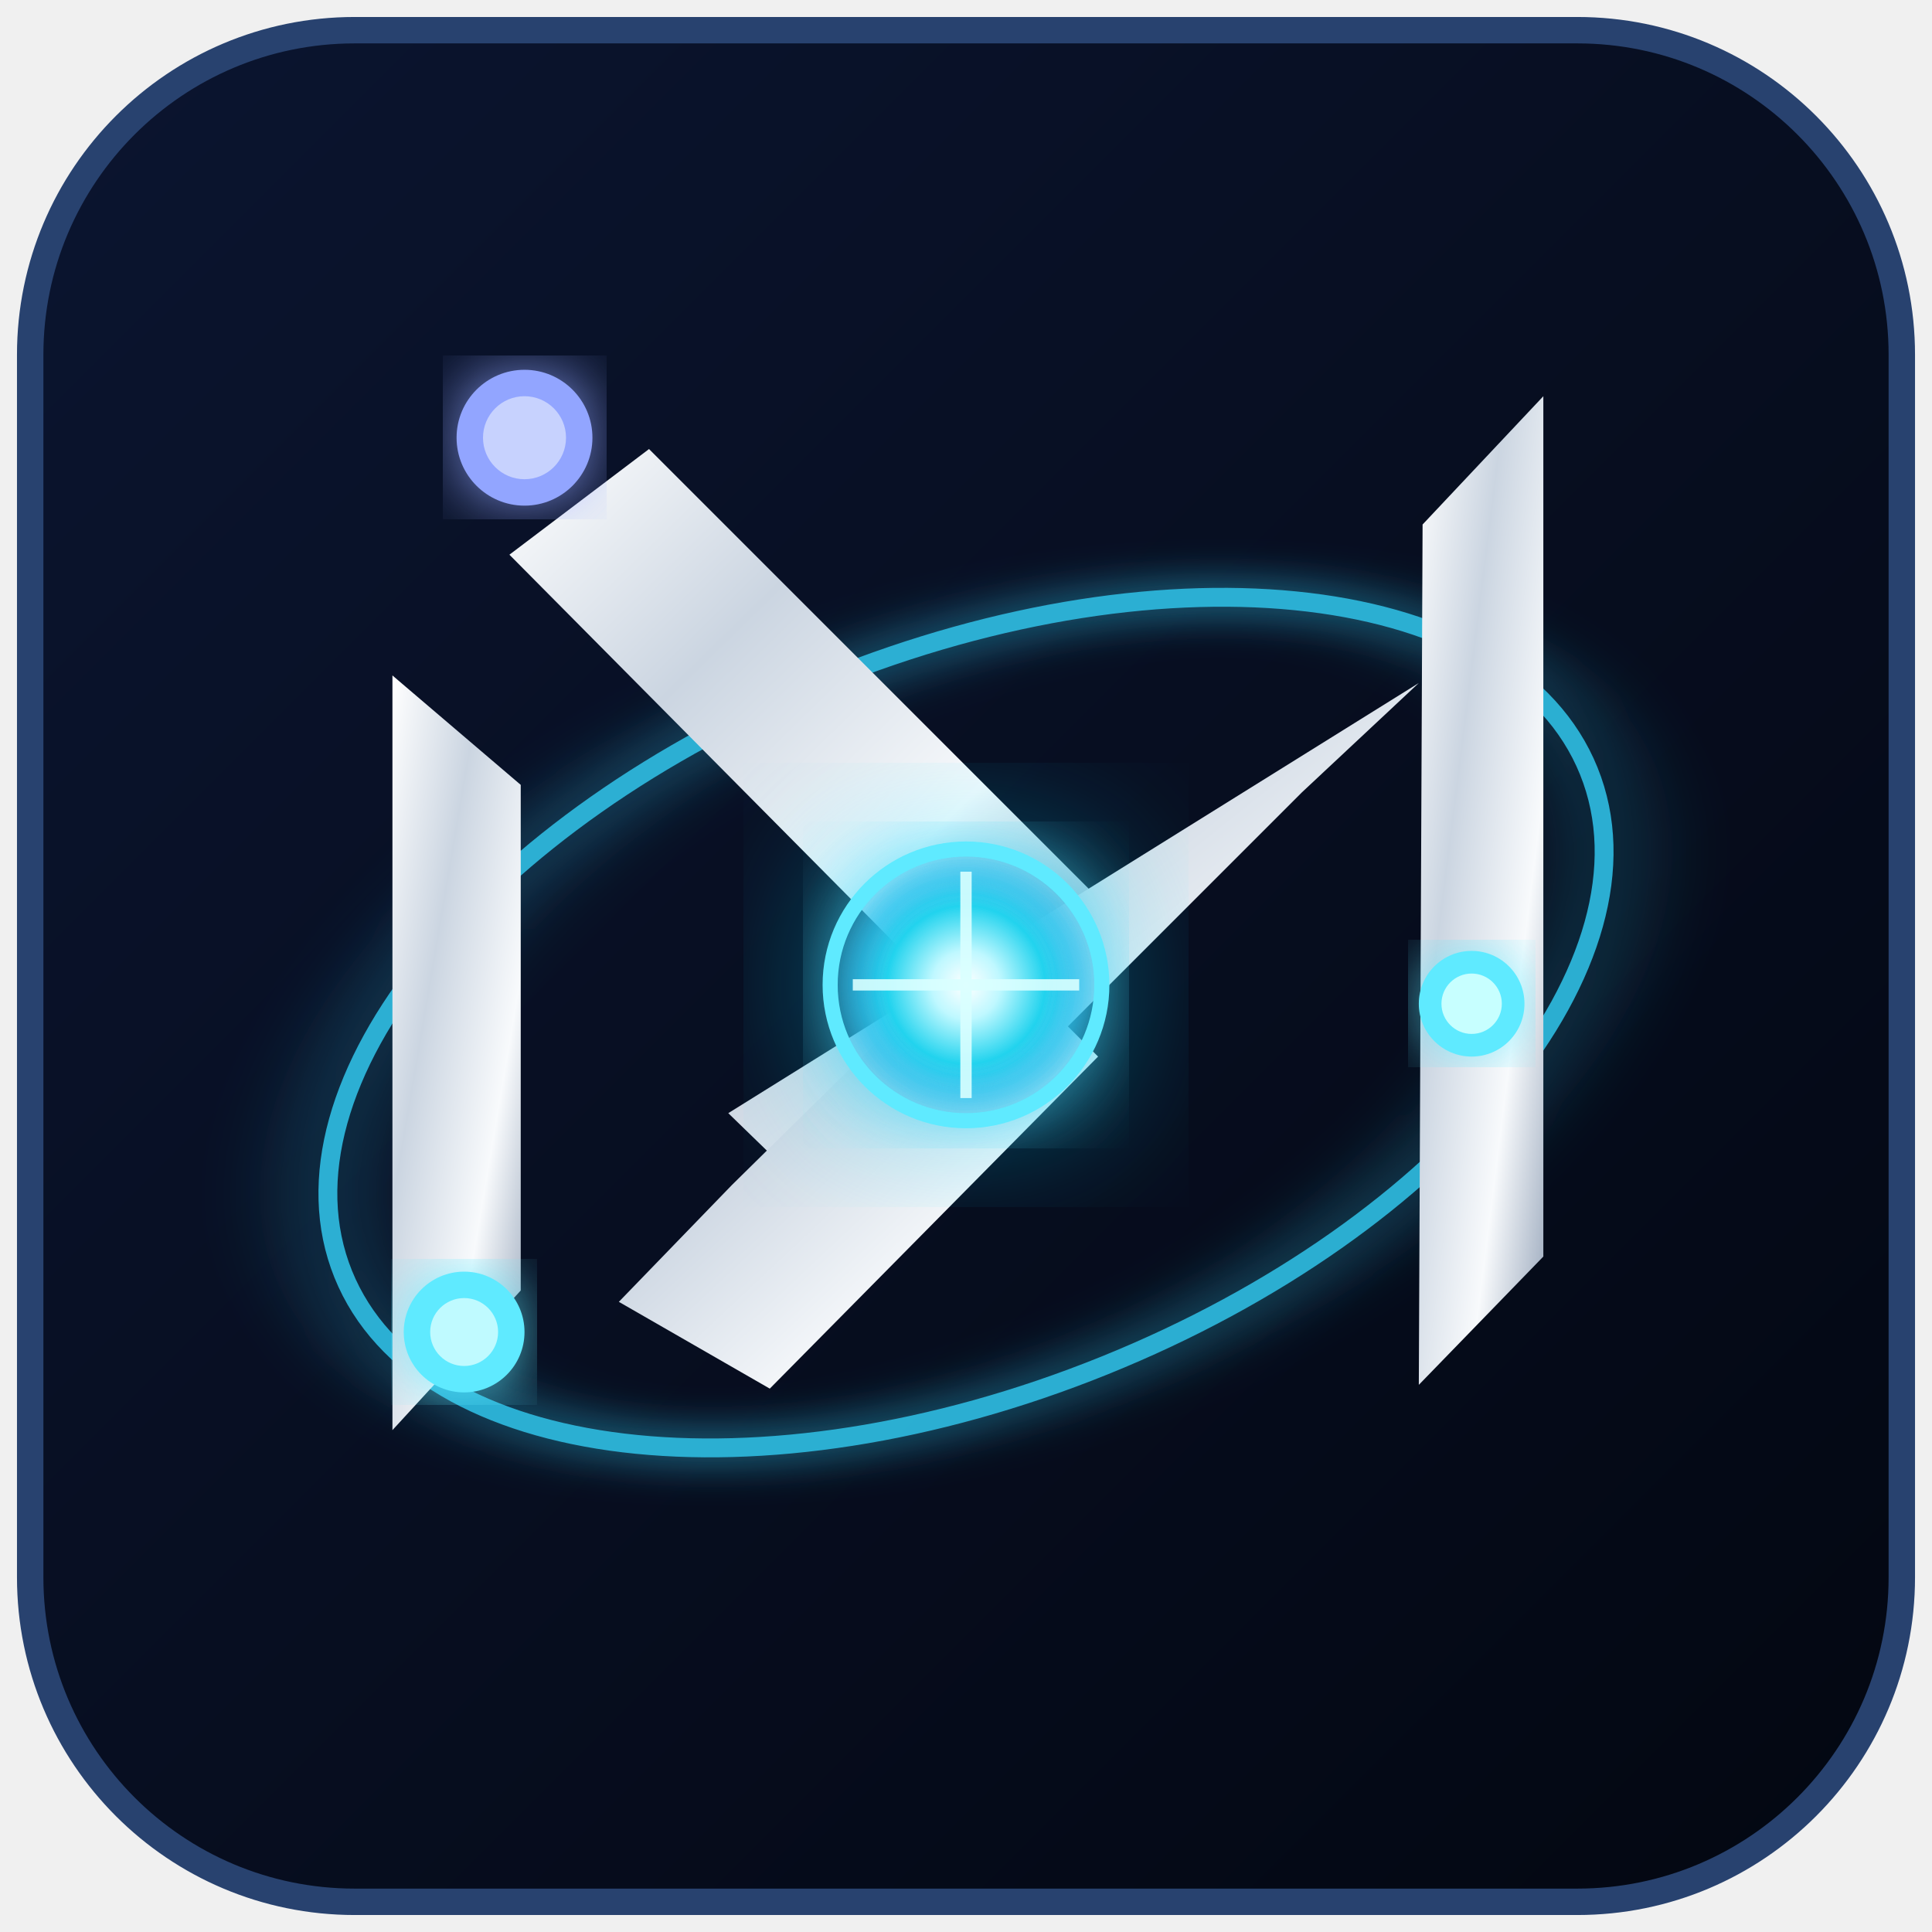
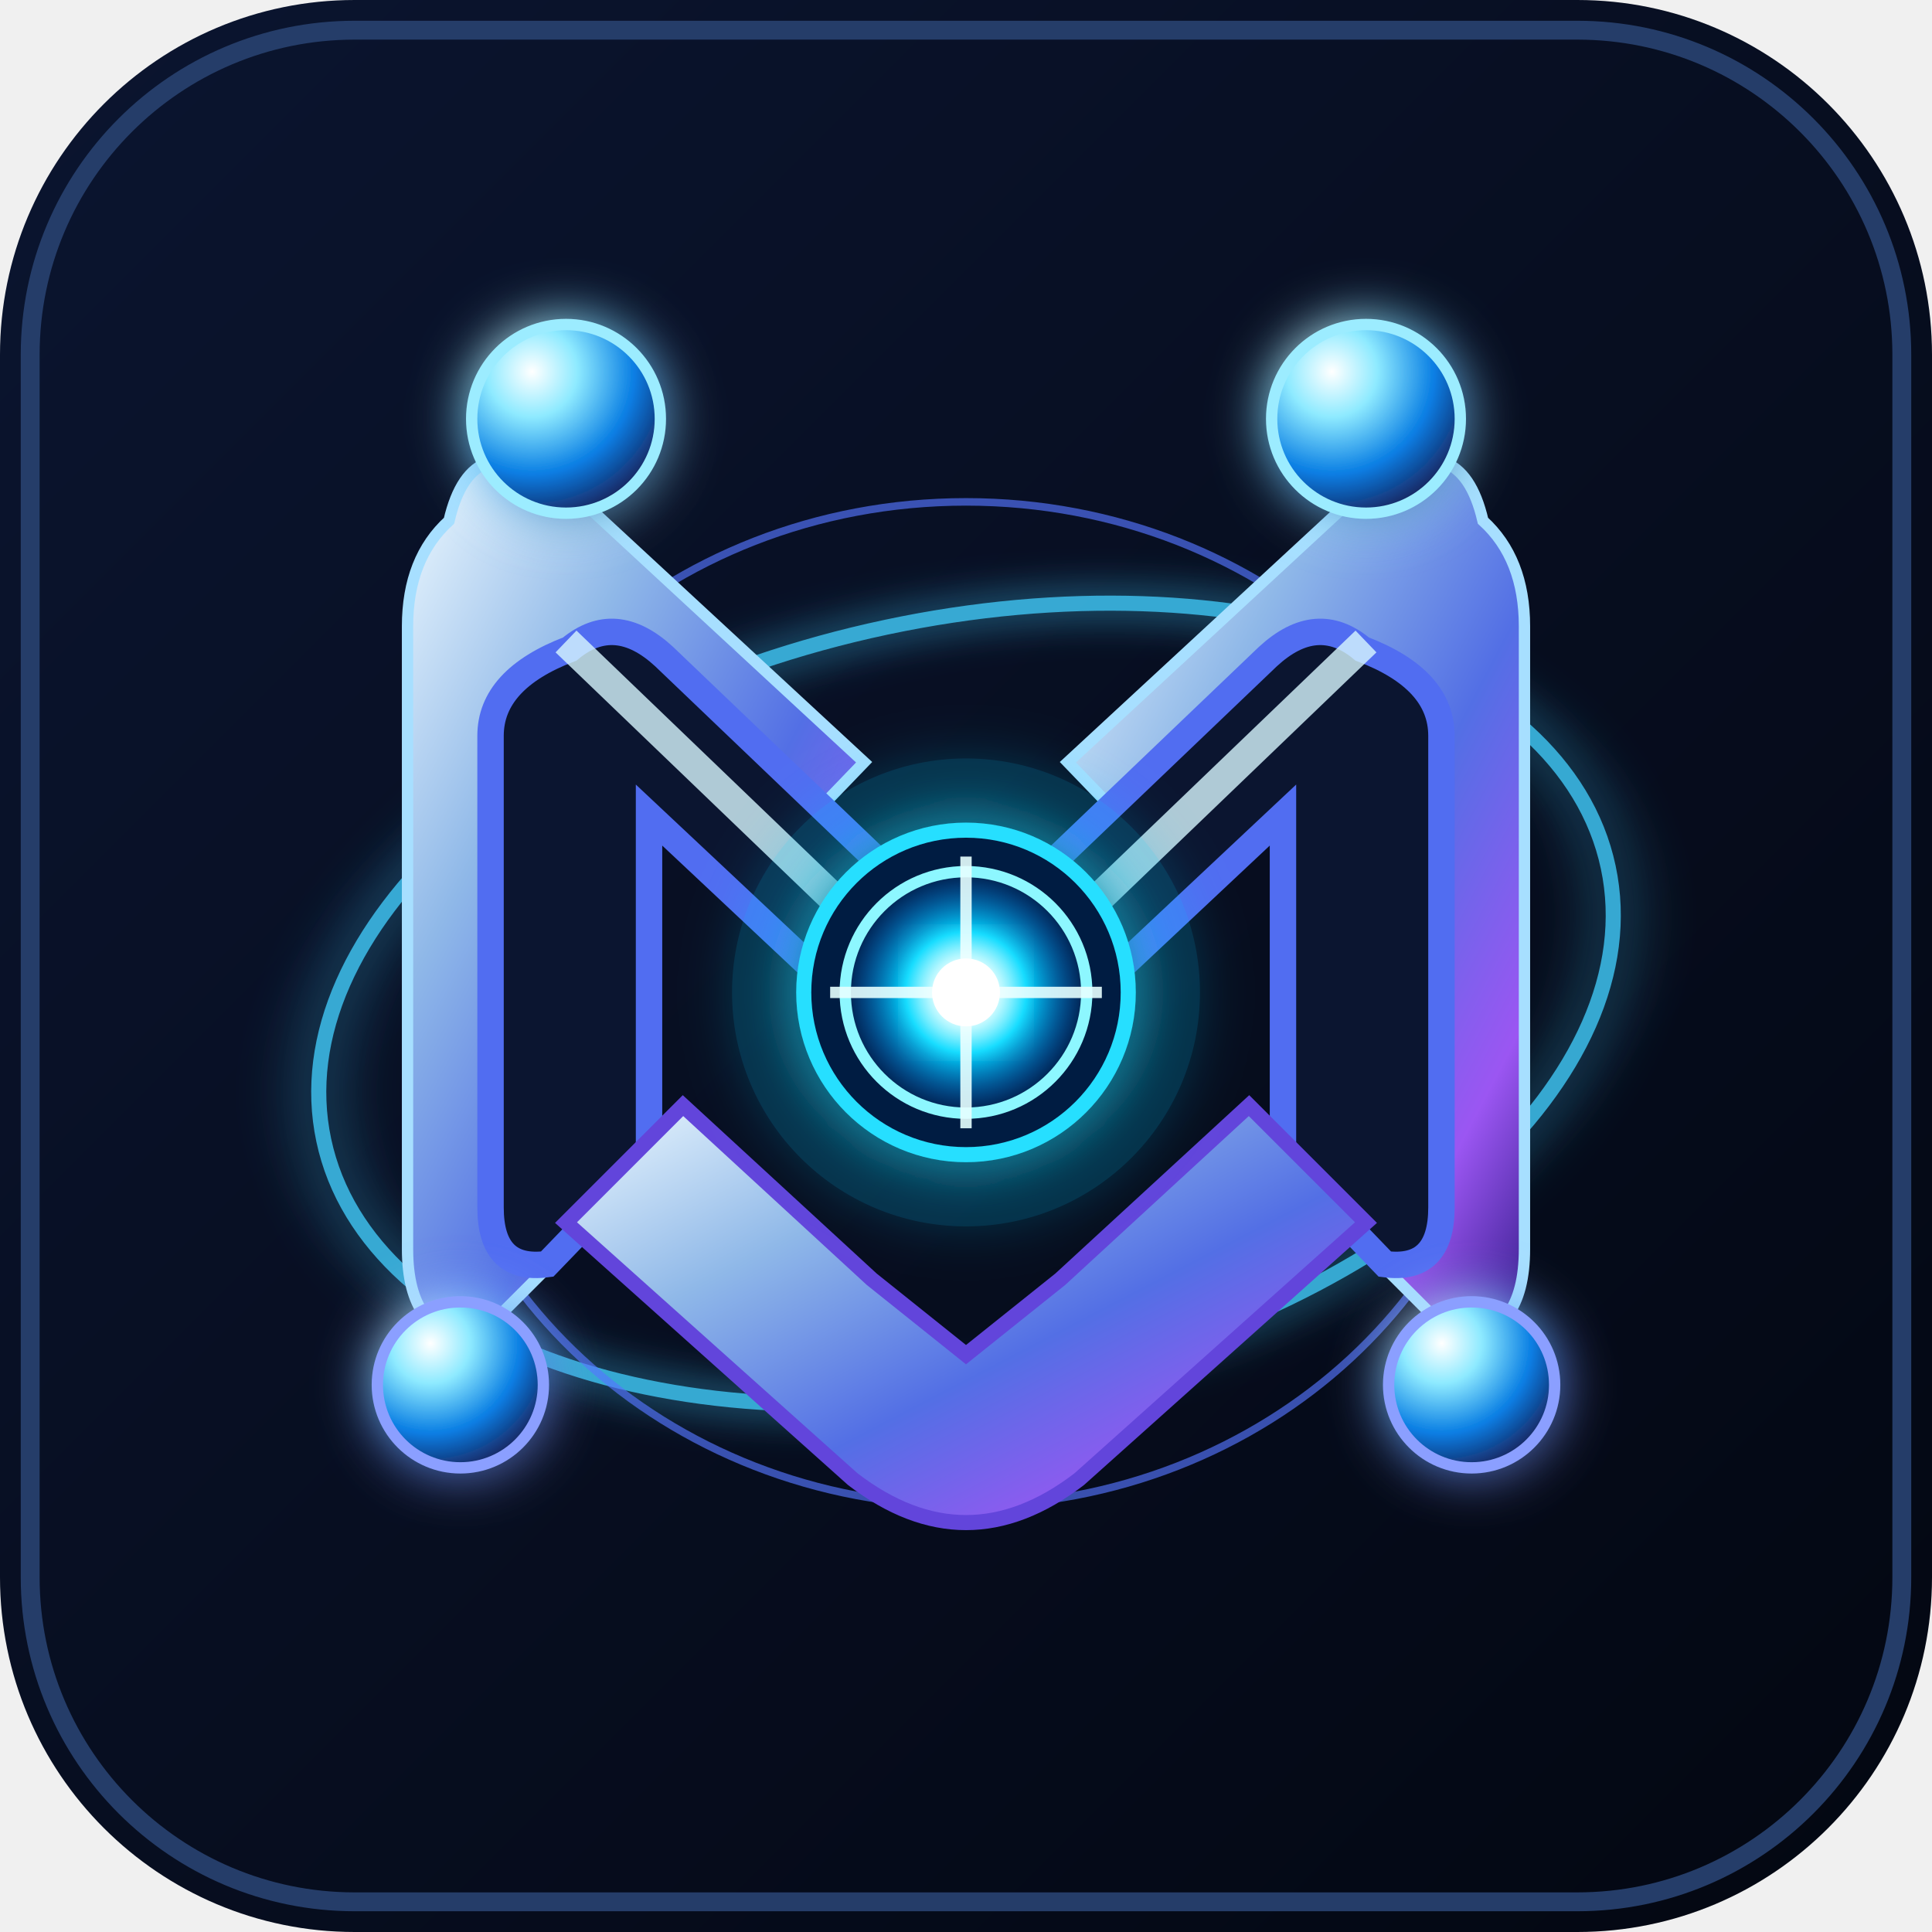
<svg xmlns="http://www.w3.org/2000/svg" width="512" height="512" viewBox="0 0 512 512">
  <defs>
    <linearGradient id="bg" x1="0" y1="0" x2="1" y2="1">
-       <stop offset="0" stop-color="#0b1530" />
+       <stop stop-color="#0b1530" />
      <stop offset="1" stop-color="#030711" />
    </linearGradient>
    <linearGradient id="metal" x1="0" y1="0" x2="1" y2="1">
-       <stop offset="0" stop-color="#ffffff" />
-       <stop offset=".35" stop-color="#cbd5e1" />
-       <stop offset=".7" stop-color="#f8fafc" />
-       <stop offset="1" stop-color="#94a3b8" />
+       <stop stop-color="#effaff" />
+       <stop offset=".3" stop-color="#8fb8e8" />
+       <stop offset=".58" stop-color="#536fe5" />
+       <stop offset=".82" stop-color="#9b56f2" />
+       <stop offset="1" stop-color="#321b87" />
    </linearGradient>
+     <radialGradient id="orb" cx=".32" cy=".25" r=".8">
+       <stop stop-color="#fff" />
+       <stop offset=".3" stop-color="#8eeaff" />
+       <stop offset=".68" stop-color="#087de3" />
+       <stop offset="1" stop-color="#18235c" />
+     </radialGradient>
    <radialGradient id="core">
-       <stop offset="0" stop-color="#ffffff" />
-       <stop offset=".25" stop-color="#bff8ff" />
-       <stop offset=".58" stop-color="#22d3ee" />
-       <stop offset="1" stop-color="#0ea5e9" stop-opacity=".12" />
+       <stop stop-color="#fff" />
+       <stop offset=".22" stop-color="#d7ffff" />
+       <stop offset=".5" stop-color="#00d9ff" />
+       <stop offset="1" stop-color="#0874f2" stop-opacity=".05" />
    </radialGradient>
-     <filter id="glow">
-       <feGaussianBlur stdDeviation="10" result="b" />
+     <filter id="glow" x="-.5" y="-.5" width="2" height="2">
+       <feGaussianBlur stdDeviation="7" result="b" />
      <feMerge>
        <feMergeNode in="b" />
        <feMergeNode in="SourceGraphic" />
      </feMerge>
    </filter>
-     <filter id="soft">
-       <feGaussianBlur stdDeviation="18" />
-     </filter>
  </defs>
-   <rect x="8" y="8" width="496" height="496" rx="86" fill="url(#bg)" stroke="#28426f" stroke-width="7" />
-   <ellipse cx="256" cy="271" rx="178" ry="98" fill="none" stroke="#35d7ff" stroke-width="5" opacity=".8" transform="rotate(-22 256 271)" filter="url(#glow)" />
-   <path d="M135 147 L172 119 L290 237 L257 270 Z" fill="url(#metal)" />
-   <path d="M104 179 L138 208 L138 342 L104 379 Z" fill="url(#metal)" />
-   <path d="M377 139 L409 105 L409 333 L376 367 Z" fill="url(#metal)" />
-   <path d="M376 181 L345 210 L227 328 L193 295 Z" fill="url(#metal)" />
-   <path d="M164 345 L194 314 L260 249 L291 280 L204 368 Z" fill="url(#metal)" />
-   <circle cx="139" cy="116" r="18" fill="#92a5ff" filter="url(#glow)" />
-   <circle cx="139" cy="116" r="11" fill="#c7d2fe" />
-   <circle cx="123" cy="353" r="16" fill="#5eeaff" filter="url(#glow)" />
-   <circle cx="123" cy="353" r="9" fill="#bffaff" />
-   <circle cx="390" cy="266" r="14" fill="#5eeaff" filter="url(#glow)" />
-   <circle cx="390" cy="266" r="8" fill="#c7ffff" />
-   <circle cx="256" cy="261" r="49" fill="#00d9ff" opacity=".25" filter="url(#soft)" />
-   <circle cx="256" cy="261" r="36" fill="url(#core)" stroke="#5eeaff" stroke-width="4" filter="url(#glow)" />
-   <path d="M256 231 V291 M226 261 H286" stroke="#d9ffff" stroke-width="3" opacity=".9" />
+   <rect width="512" height="512" rx="94" fill="url(#bg)" />
+   <rect x="8" y="8" width="496" height="496" rx="86" fill="none" stroke="#253d69" stroke-width="5" />
+   <ellipse cx="256" cy="266" rx="174" ry="102" transform="rotate(-12 256 266)" fill="none" stroke="#43cfff" stroke-width="4" opacity=".8" filter="url(#glow)" />
+   <ellipse cx="256" cy="266" rx="144" ry="133" fill="none" stroke="#5474ff" stroke-width="2" opacity=".65" />
+   <path d="M119 138 Q125 112 149 128 L229 202 L203 229 L155 185 L155 326 L126 355 Q108 354 108 331 L108 166 Q108 148 119 138Z" fill="url(#metal)" stroke="#a7dfff" stroke-width="3" />
+   <path d="M393 138 Q387 112 363 128 L283 202 L309 229 L357 185 L357 326 L386 355 Q404 354 404 331 L404 166 Q404 148 393 138Z" fill="url(#metal)" stroke="#a7dfff" stroke-width="3" />
+   <path d="M151 172 Q163 162 176 174 L244 239 L221 262 L172 216 L172 307 L145 335 Q130 337 130 320 L130 195 Q130 180 151 172Z" fill="#0b1530" stroke="#516df1" stroke-width="7" />
+   <path d="M361 172 Q349 162 336 174 L268 239 L291 262 L340 216 L340 307 L367 335 Q382 337 382 320 L382 195 Q382 180 361 172Z" fill="#0b1530" stroke="#516df1" stroke-width="7" />
+   <path d="M150 324 L181 293 L231 339 L256 359 L281 339 L331 293 L362 324 L286 392 Q256 415 226 392Z" fill="url(#metal)" stroke="#6245db" stroke-width="4" />
+   <path d="M150 170 L226 243 M362 170 L286 243" stroke="#d8f7ff" stroke-width="8" opacity=".8" />
+   <circle cx="150" cy="111" r="25" fill="url(#orb)" stroke="#9cecff" stroke-width="3" filter="url(#glow)" />
+   <circle cx="362" cy="111" r="25" fill="url(#orb)" stroke="#9cecff" stroke-width="3" filter="url(#glow)" />
+   <circle cx="122" cy="367" r="22" fill="url(#orb)" stroke="#8b9fff" stroke-width="3" filter="url(#glow)" />
+   <circle cx="390" cy="367" r="22" fill="url(#orb)" stroke="#8b9fff" stroke-width="3" filter="url(#glow)" />
+   <circle cx="256" cy="263" r="62" fill="#00cfff" opacity=".2" filter="url(#glow)" />
+   <circle cx="256" cy="263" r="43" fill="#051b42" stroke="#25dfff" stroke-width="4" filter="url(#glow)" />
+   <circle cx="256" cy="263" r="32" fill="url(#core)" stroke="#8df7ff" stroke-width="3" />
+   <path d="M256 227 V299 M220 263 H292" stroke="#e7ffff" stroke-width="3" opacity=".9" />
+   <circle cx="256" cy="263" r="9" fill="#fff" filter="url(#glow)" />
</svg>
